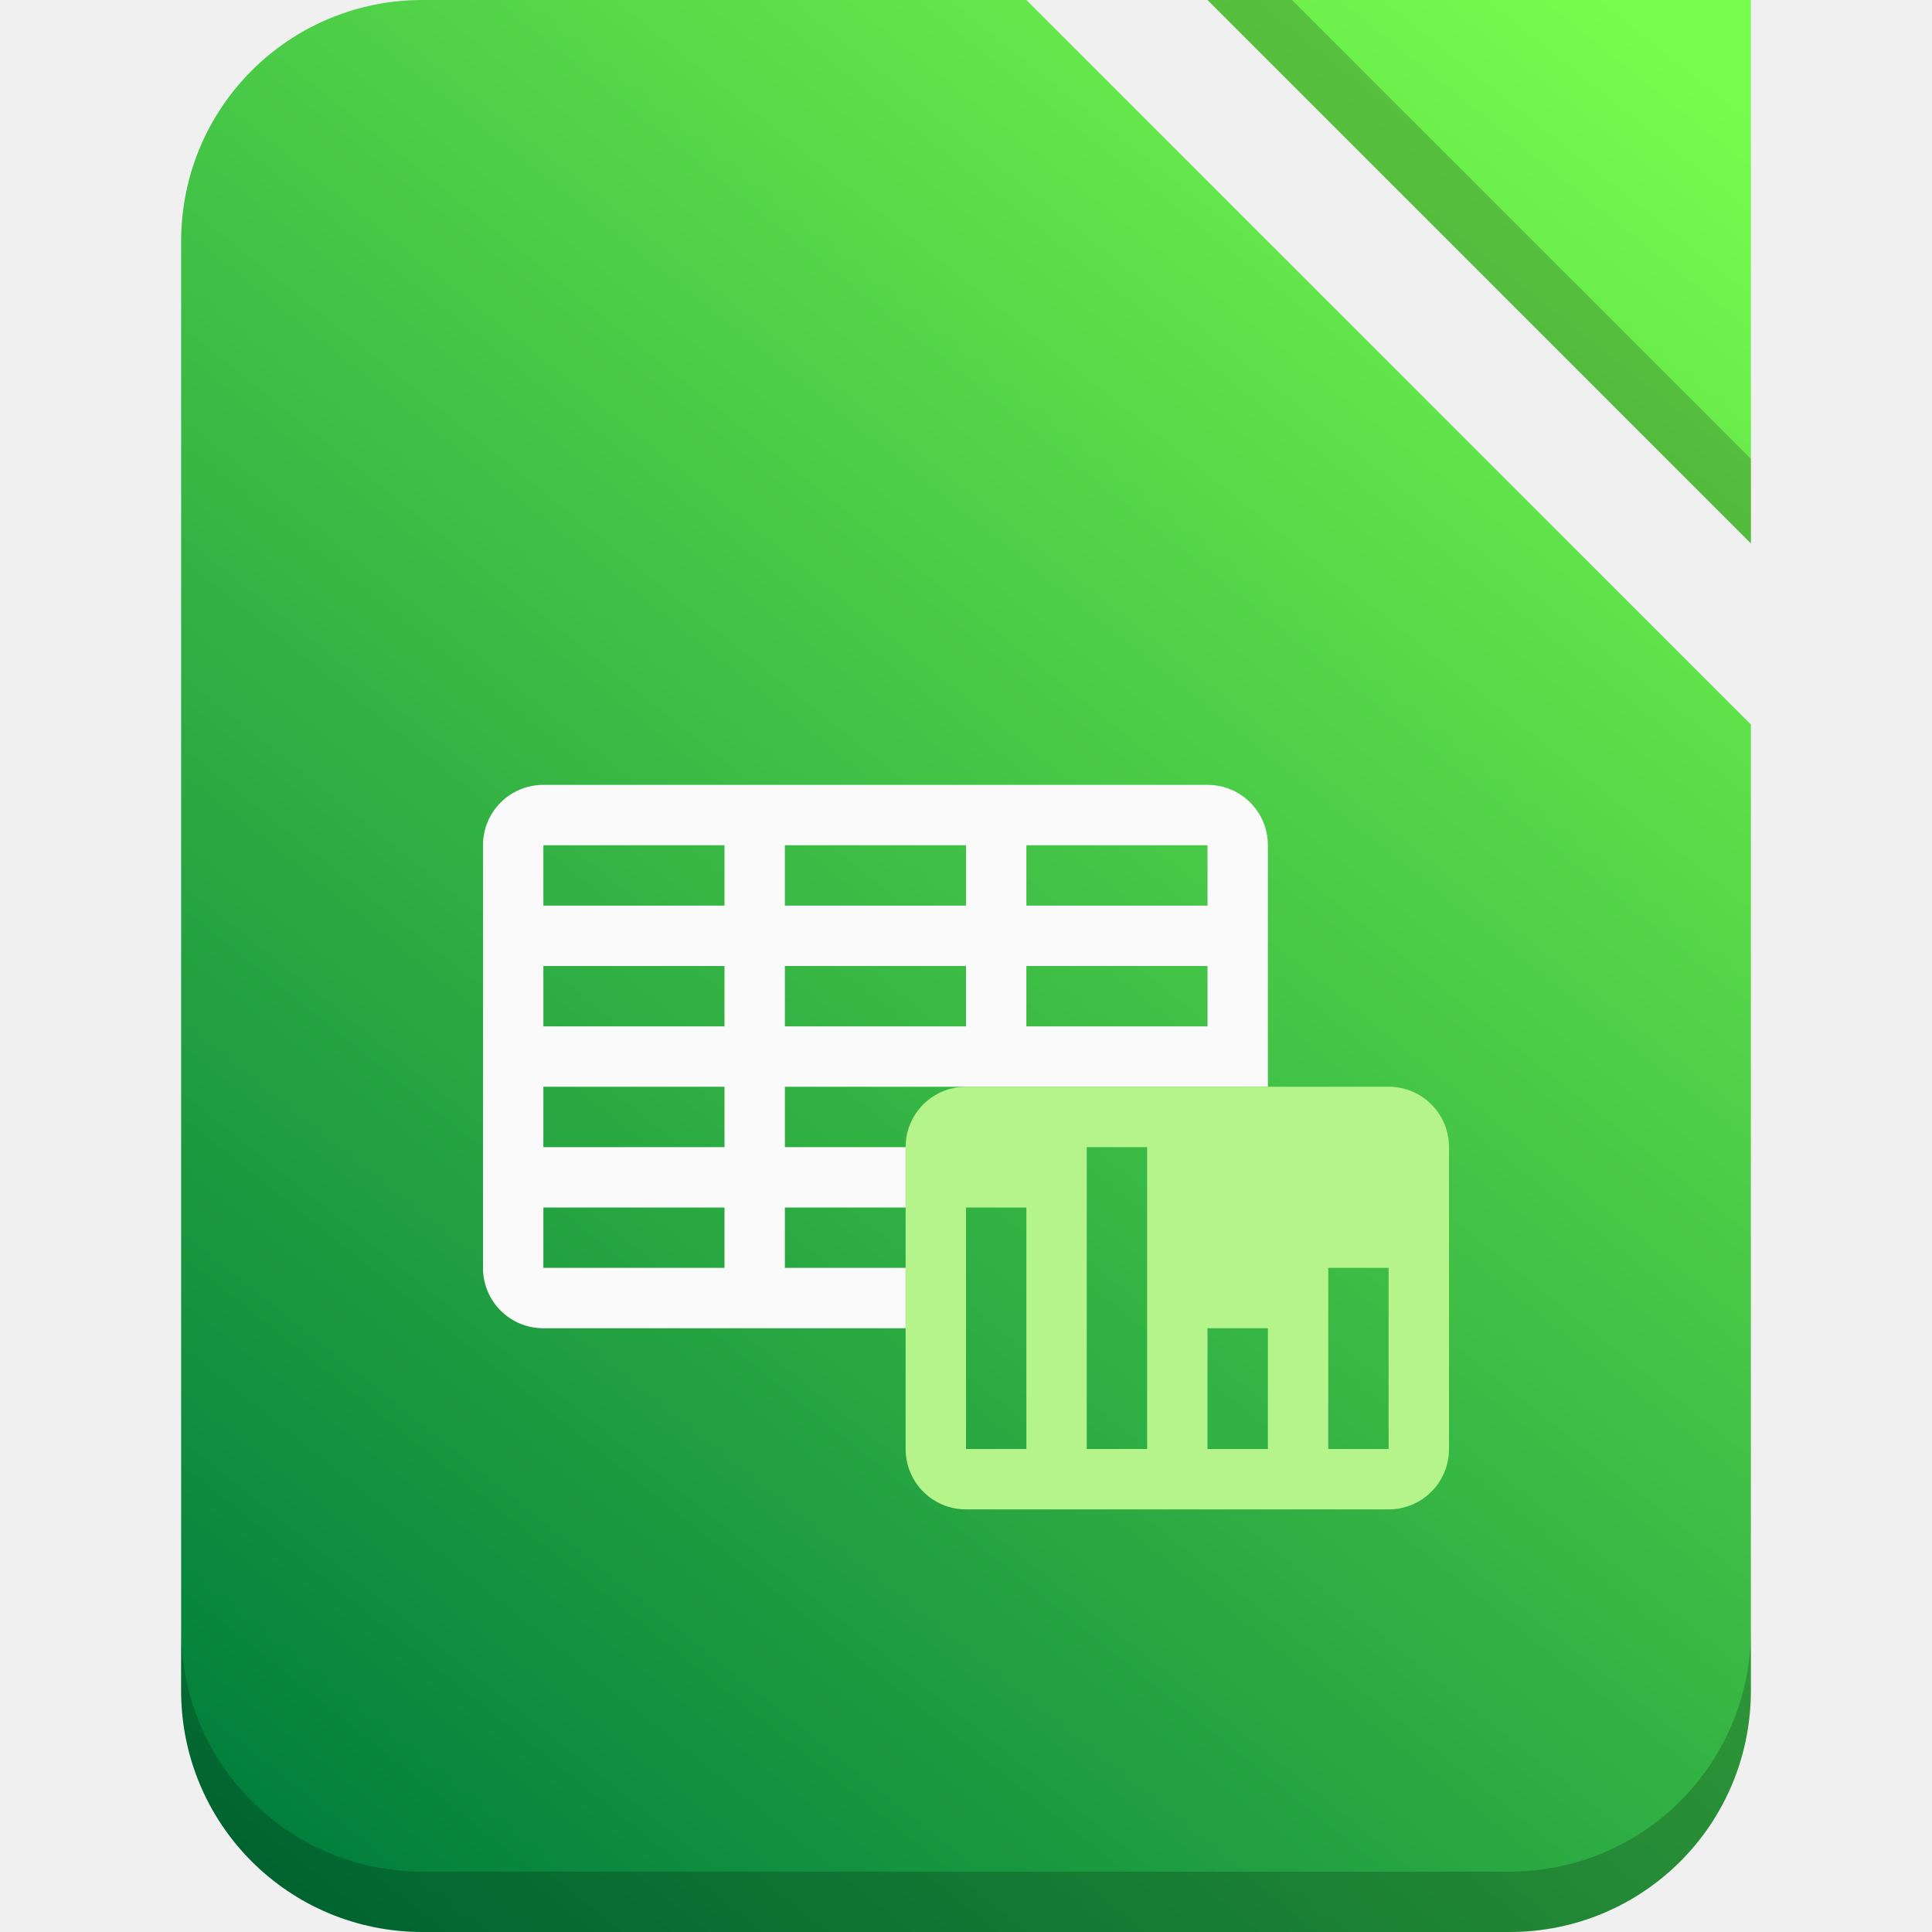
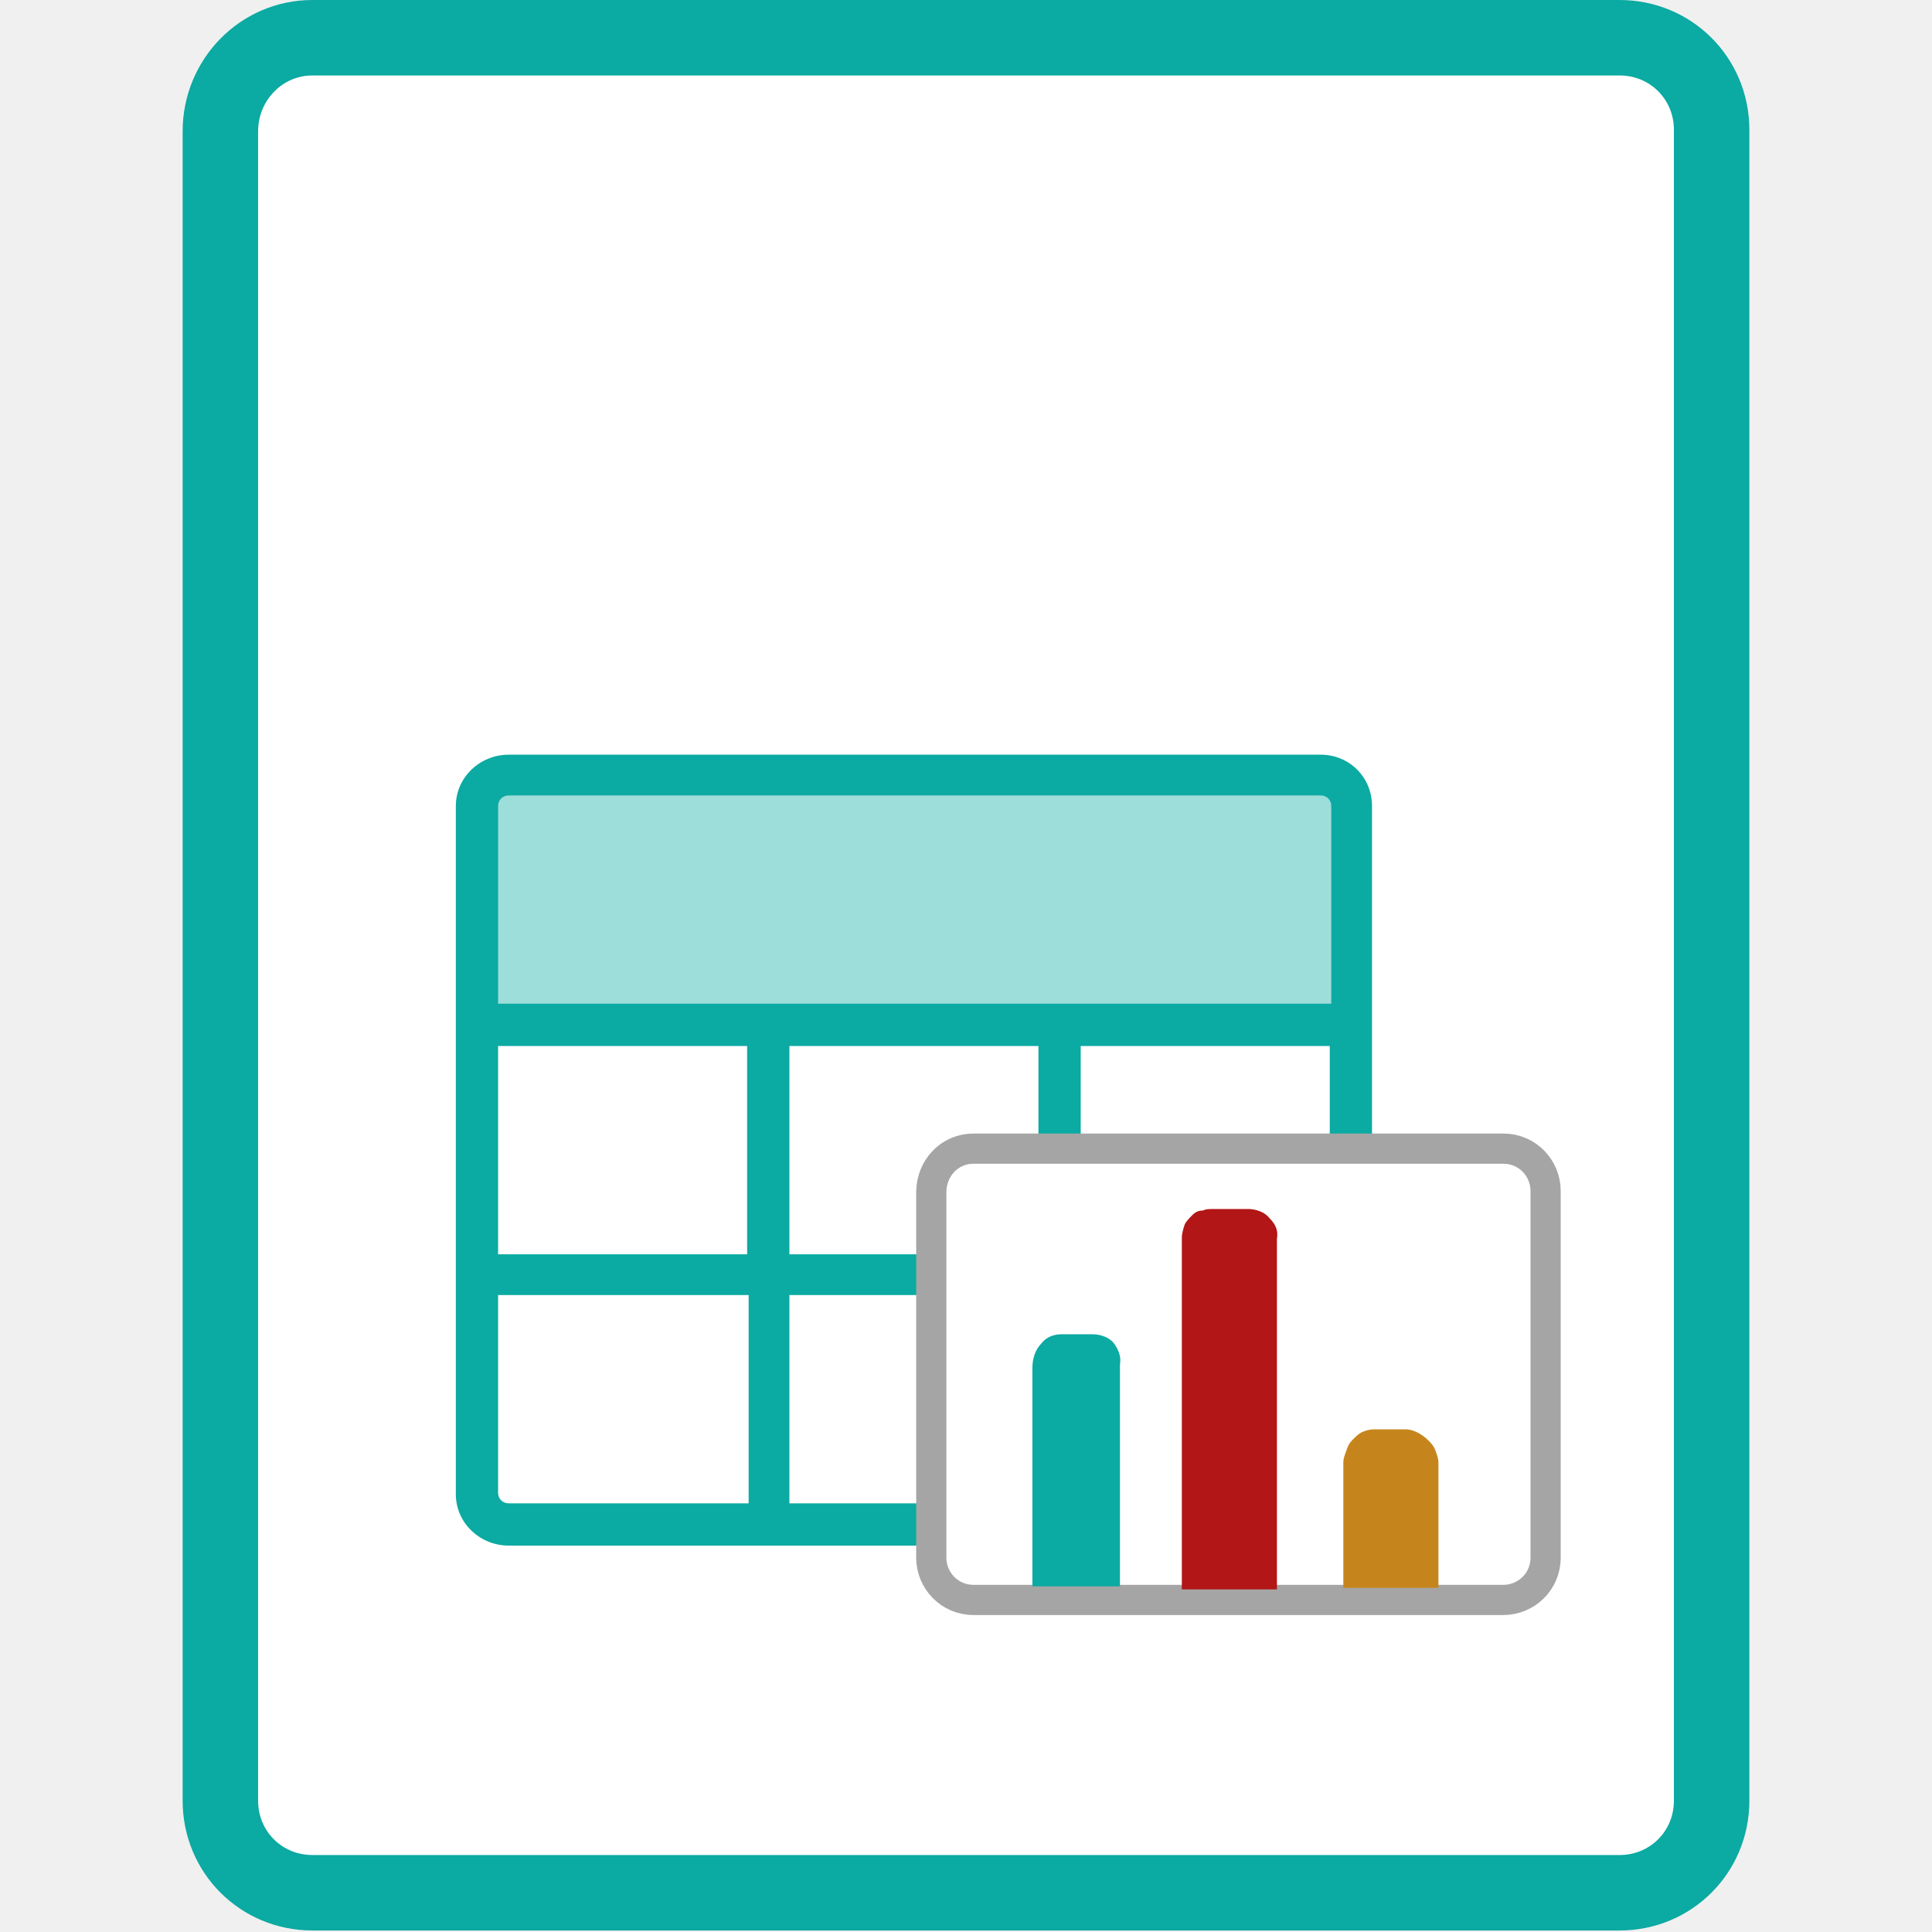
- <svg xmlns="http://www.w3.org/2000/svg" width="32" height="32" version="1.1" viewBox="0 0 32 32" xml:space="preserve">
-   <defs>
-     <linearGradient id="linearGradient3898" x1="4" x2="28" y1="31" y2="1" gradientUnits="userSpaceOnUse">
-       <stop stop-color="#007c3c" offset="0" />
-       <stop stop-color="#78fc4e" offset="1" />
-     </linearGradient>
-   </defs>
-   <g fill-rule="evenodd" stroke-linecap="square">
-     <path d="m7 0c-2.216 0-4 1.784-4 4v24c0 2.216 1.784 4 4 4h18c2.216 0 4-1.784 4-4v-16l-12-12h-10zm13 0 9 9v-9h-9z" fill="url(#linearGradient3898)" />
-     <g>
-       <path d="m3 27v1c0 2.216 1.784 4 4 4h18c2.216 0 4-1.784 4-4v-1c0 2.216-1.784 4-4 4h-18c-2.216 0-4-1.784-4-4z" fill-opacity=".199" />
-       <path d="m20 0h1.4l7.6 7.6v1.4z" fill-opacity=".201" />
-     </g>
-     <g>
-       <path d="m9 13c-0.554 0-1 0.446-1 1v7c0 0.554 0.446 1 1 1h6v-1h-2v-1h2v-1h-2v-1h8v-4c0-0.554-0.446-1-1-1zm0 1h3v1h-3zm4 0h3v1h-3zm4 0h3v1h-3zm-8 2h3v1h-3zm4 0h3v1h-3zm4 0h3v1h-3zm-8 2h3v1h-3zm0 2h3v1h-3z" fill="#fafafa" />
-       <path d="m16 18c-0.554 0-1 0.446-1 1v5c0 0.554 0.446 1 1 1h7c0.554 0 1-0.446 1-1v-5c0-0.554-0.446-1-1-1h-7zm2 1h1v5h-1v-5zm-2 1h1v4h-1v-4zm6 1h1v3h-1v-3zm-2 1h1v2h-1v-2z" fill="#b4f48b" />
-     </g>
-   </g>
+ <svg xmlns="http://www.w3.org/2000/svg" version="1.1" id="图层_1" x="0px" y="0px" viewBox="0 0 128 128" style="enable-background:new 0 0 128 128;" xml:space="preserve">
+   <style type="text/css">
+ 	.st0{fill:#FFFFFF;stroke:#0BAAA2;stroke-width:5;stroke-miterlimit:10;}
+ 	.st1{opacity:0.4;fill:#0BAAA2;enable-background:new    ;}
+ 	.st2{fill:#0BAAA2;}
+ 	.st3{fill:#FFFFFF;stroke:#A5A5A5;stroke-width:2;stroke-miterlimit:10;}
+ 	.st4{fill:#B21616;}
+ 	.st5{fill:#C6851C;}
+ </style>
+   <path class="st0" d="M20.7,2.5h86.6c3.4,0,6.1,2.7,6.1,6.1v110.7c0,3.4-2.7,6.1-6.1,6.1H20.7c-3.4,0-6.1-2.7-6.1-6.1V8.7  C14.6,5.3,17.3,2.5,20.7,2.5z" />
+   <rect x="32.2" y="51.7" class="st1" width="57" height="15.3" />
+   <path class="st2" d="M87.5,102.4H33.7c-1.9,0-3.5-1.5-3.5-3.4V53.4c0-1.9,1.6-3.4,3.5-3.4h53.8c1.9,0,3.4,1.5,3.4,3.4v45.5  C90.9,100.8,89.4,102.4,87.5,102.4L87.5,102.4z M71.6,99.6h15.9c0.4,0,0.7-0.3,0.7-0.7l0,0l0,0V85.8H71.6V99.6z M52.3,99.6h16.5  V85.8H52.3V99.6z M33,85.8v13.1c0,0.4,0.3,0.7,0.7,0.7l0,0h15.9V85.8H33z M71.6,83.1h16.5V69.3H71.6V83.1z M52.3,83.1h16.5V69.3  H52.3V83.1z M33,83.1h16.5V69.3H33V83.1z M88.2,66.5V53.4c0-0.4-0.3-0.7-0.7-0.7l0,0H33.7c-0.4,0-0.7,0.3-0.7,0.7l0,0v13.1H88.2z" />
+   <path class="st3" d="M64.5,76.1h35.1c1.6,0,2.8,1.3,2.8,2.8v24.3c0,1.6-1.3,2.8-2.8,2.8H64.5c-1.6,0-2.8-1.3-2.8-2.8V79  C61.7,77.4,62.9,76.1,64.5,76.1z" />
+   <path class="st2" d="M72.4,88.4c0.5,0,1.1,0.2,1.4,0.6s0.5,0.9,0.4,1.4v14.7h-5.8V90.6c0-0.6,0.2-1.2,0.6-1.6  c0.3-0.4,0.8-0.6,1.3-0.6H72.4z" />
+   <path class="st4" d="M82.7,80.1c0.5,0,1.1,0.2,1.4,0.6c0.4,0.4,0.6,0.8,0.5,1.4v23.2h-6.3V82c0-0.3,0.1-0.6,0.2-0.9  c0.1-0.2,0.3-0.4,0.5-0.6s0.4-0.3,0.7-0.3c0.2-0.1,0.4-0.1,0.7-0.1H82.7z" />
+   <path class="st5" d="M93.2,94.7c0.2,0,0.5,0.1,0.7,0.2s0.5,0.3,0.7,0.5s0.4,0.4,0.5,0.7c0.1,0.3,0.2,0.5,0.2,0.8v8.3H89v-8.3  c0-0.3,0.1-0.5,0.2-0.8s0.2-0.5,0.4-0.7c0.2-0.2,0.4-0.4,0.6-0.5s0.5-0.2,0.8-0.2H93.2z" />
</svg>
